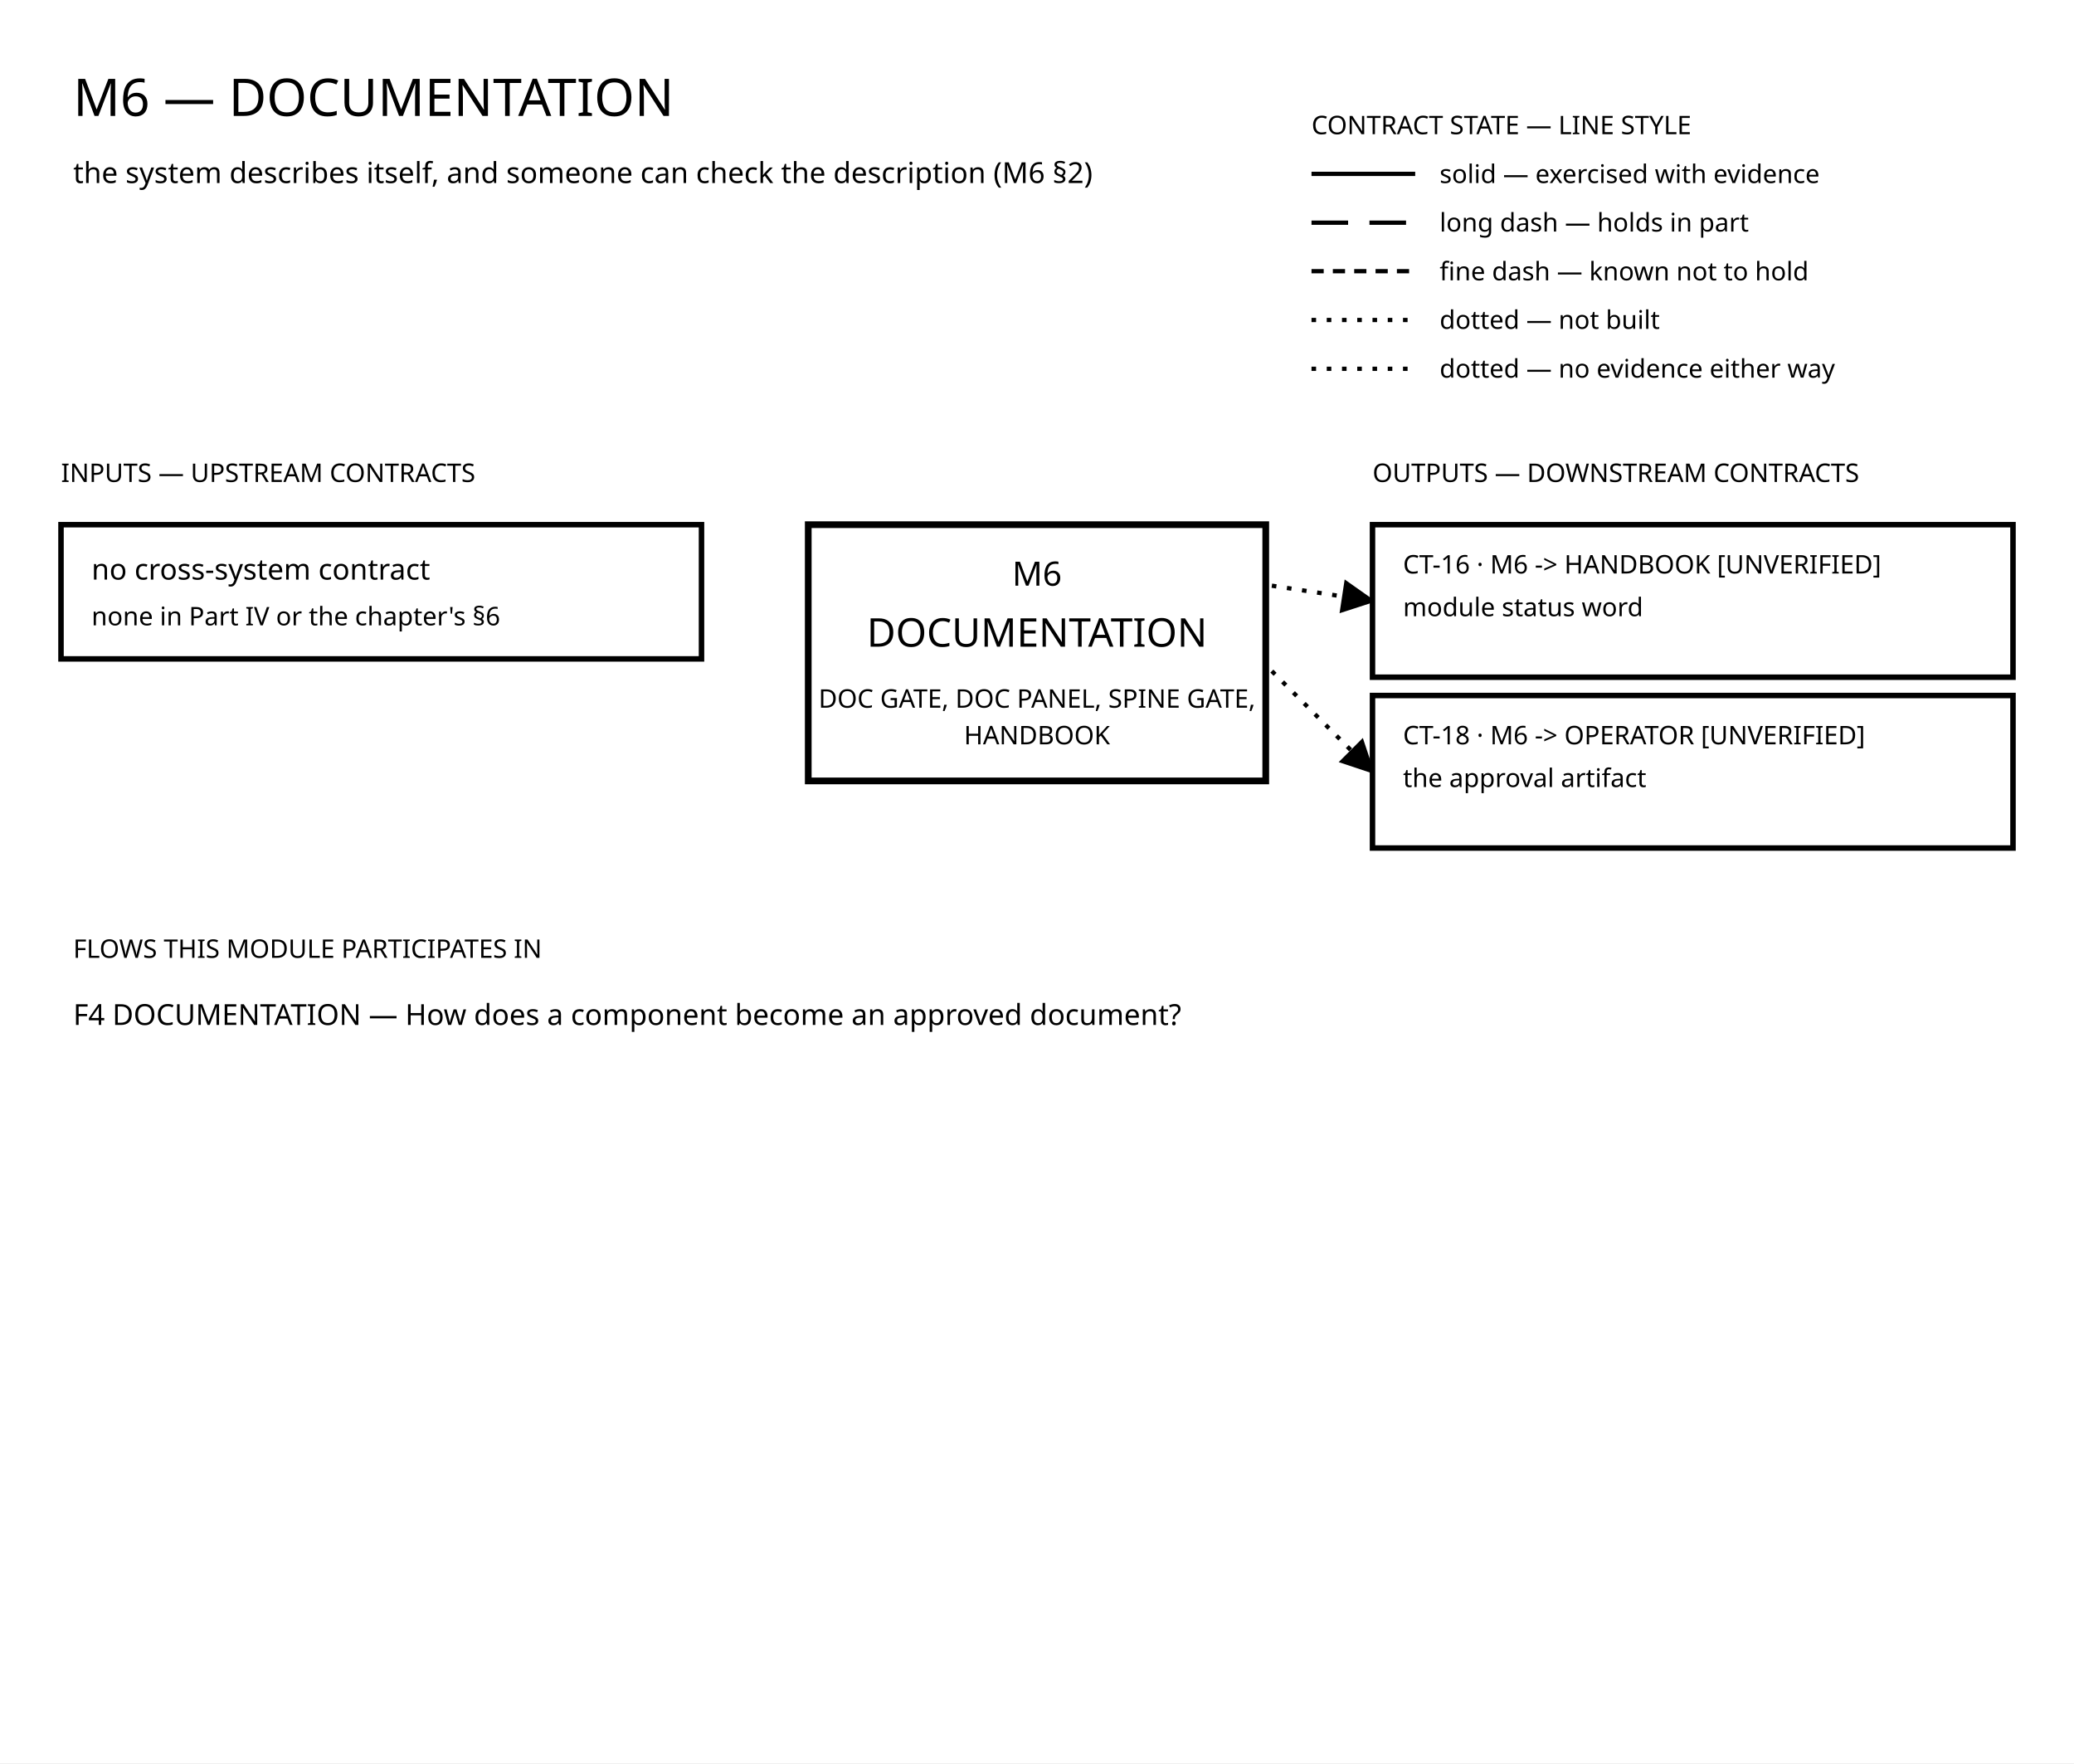
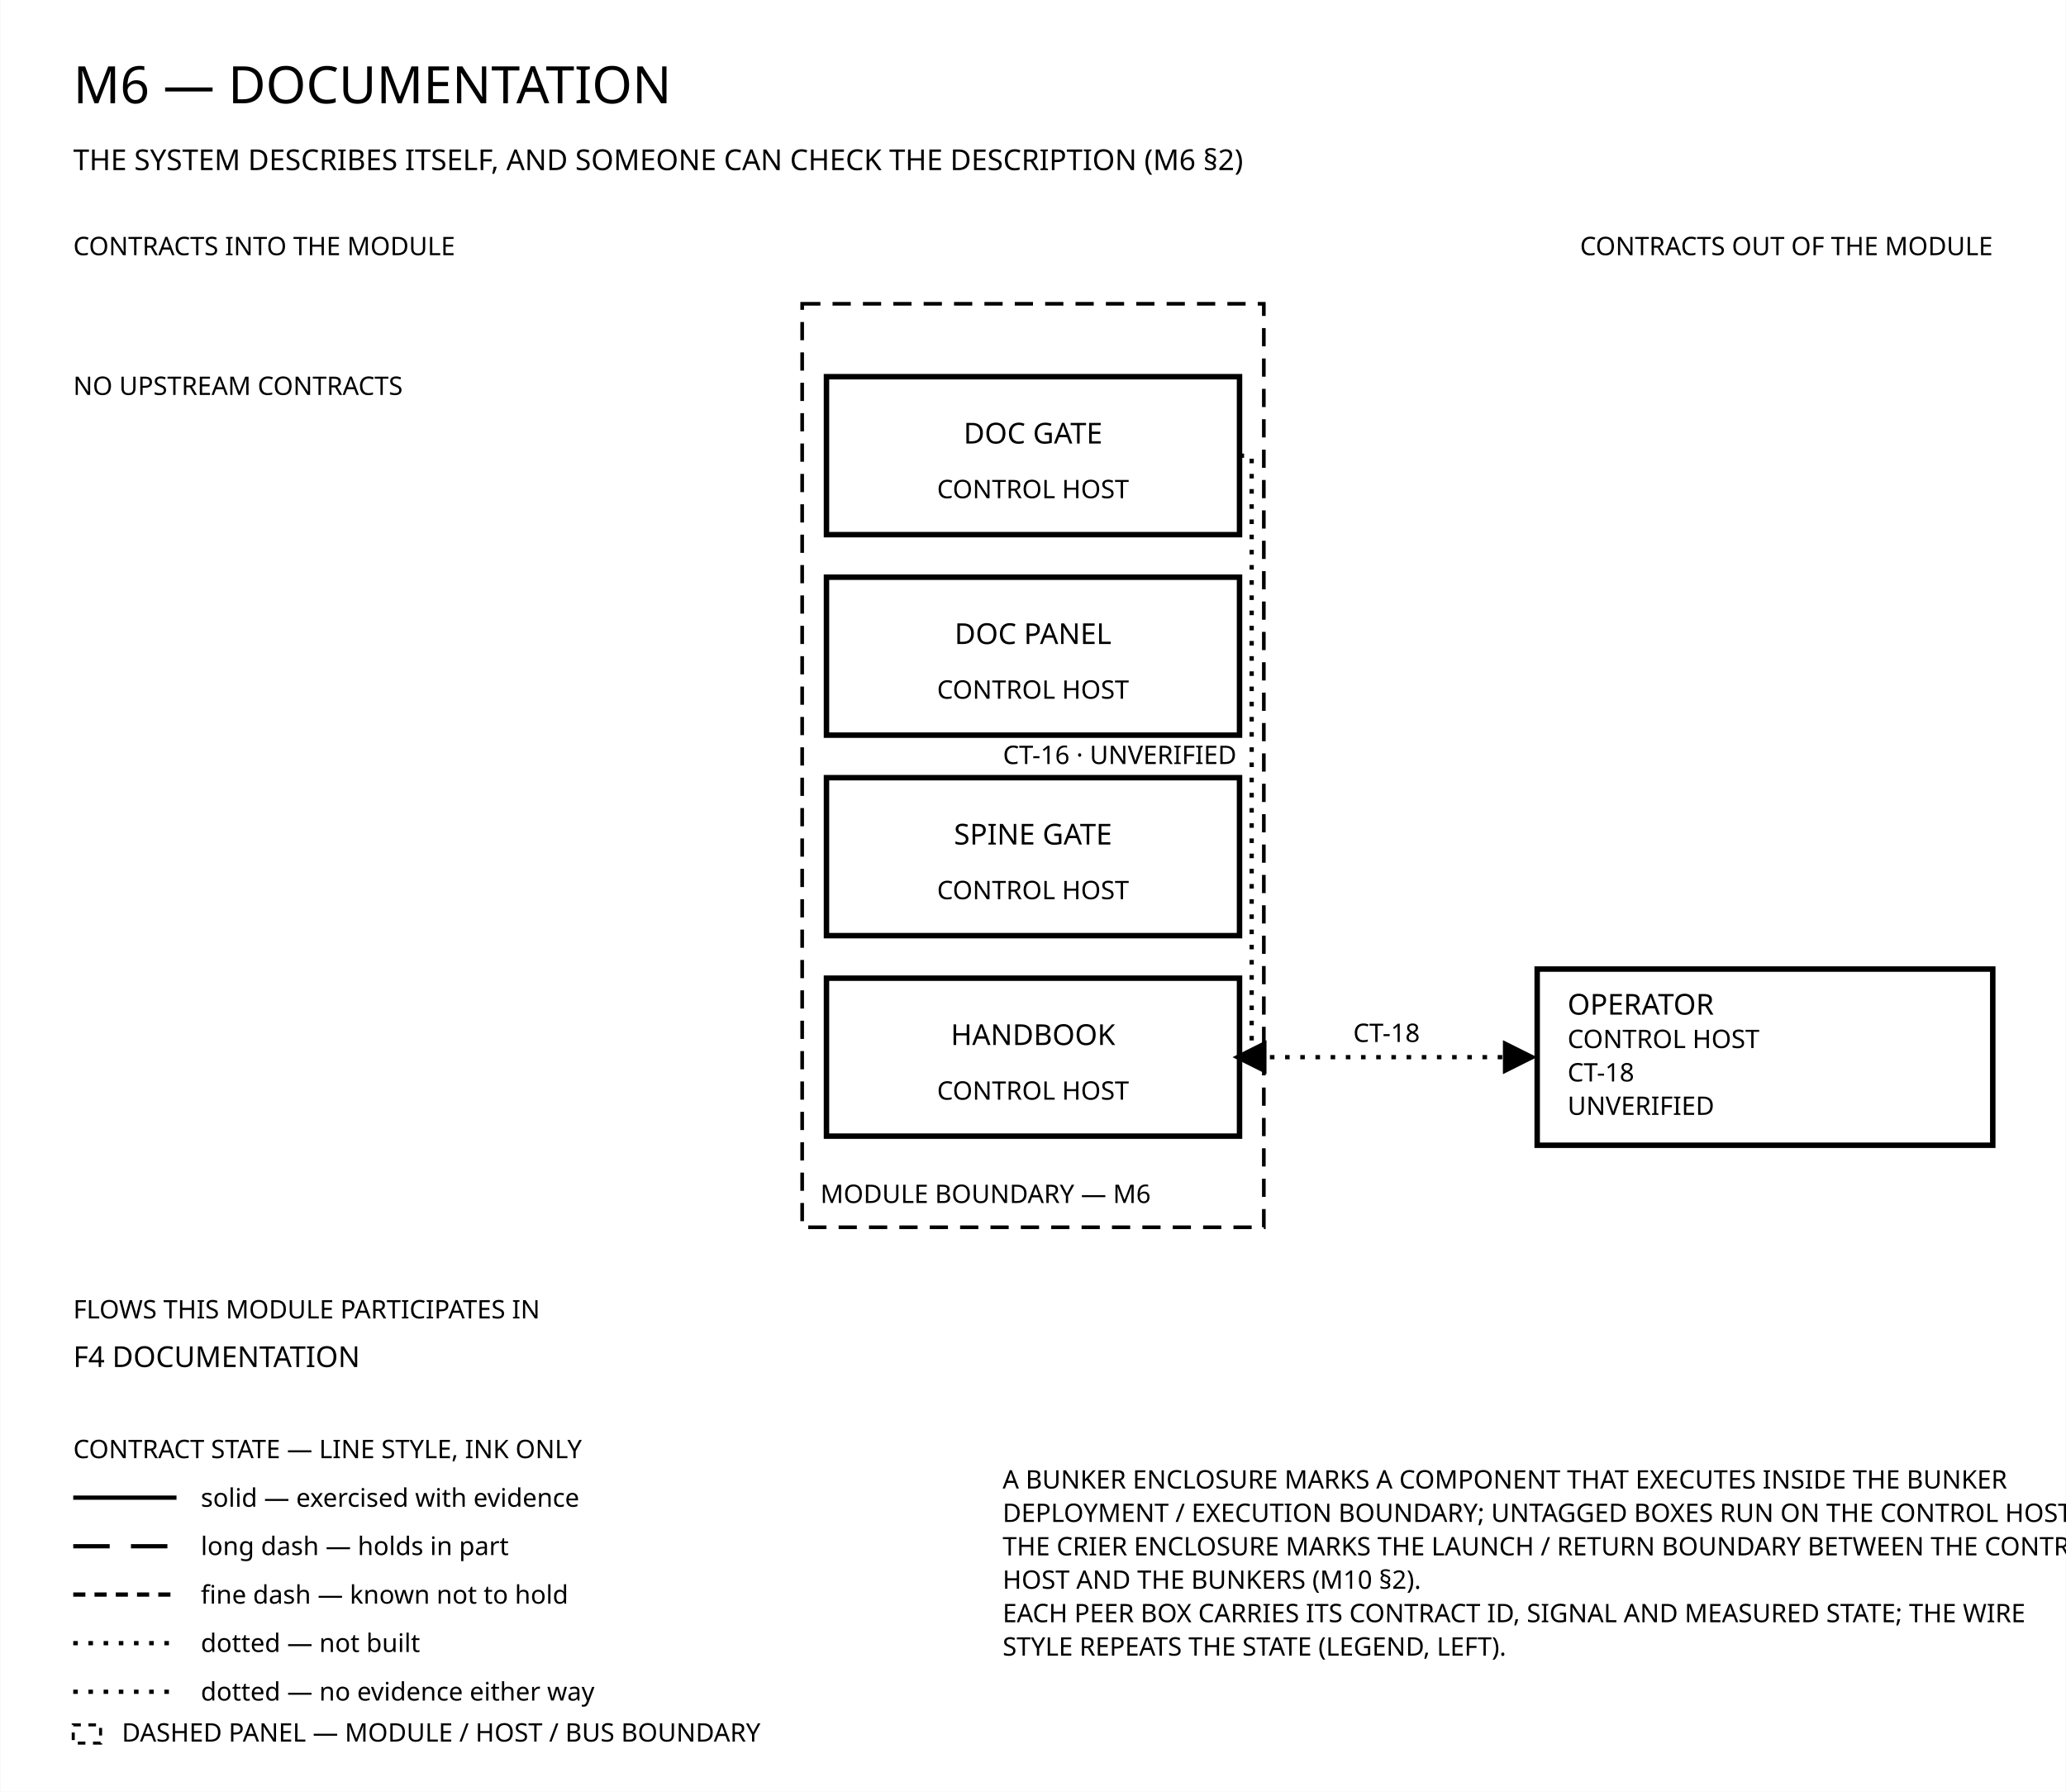
- <svg xmlns="http://www.w3.org/2000/svg" width="170.0mm" height="144.5mm" viewBox="0 0 680 578.0" preserveAspectRatio="xMidYMid meet">
-   <rect width="680" height="578.0" fill="#ffffff" />
+ <svg xmlns="http://www.w3.org/2000/svg" width="170.0mm" height="147.4mm" viewBox="0 0 680 589.8" preserveAspectRatio="xMidYMid meet">
+   <rect width="680" height="589.8" fill="#ffffff" />
  <defs>
    <marker id="ar" viewBox="0 0 10 10" refX="9" refY="5" markerWidth="8" markerHeight="8" orient="auto">
      <path d="M0,0 L10,5 L0,10 z" fill="#000000" />
    </marker>
  </defs>
  <g font-family="Routed Gothic Narrow, Routed Gothic, sans-serif">
-     <text x="24.0" y="38.0" font-size="17.00" fill="#000000" text-anchor="start">M6 — DOCUMENTATION</text>
-     <text x="24.0" y="60.0" font-size="9.50" fill="#000000" text-anchor="start">the system describes itself, and someone can check the description (M6 §2)</text>
-     <rect x="265.0" y="172.0" width="150.0" height="84.0" fill="#ffffff" stroke="#000000" stroke-width="2.2" />
-     <text x="340.0" y="192.0" font-size="11.00" fill="#000000" text-anchor="middle">M6</text>
-     <text x="340.0" y="212.0" font-size="13.00" fill="#000000" text-anchor="middle">DOCUMENTATION</text>
-     <text x="340.0" y="232.0" font-size="8.40" fill="#000000" text-anchor="middle">DOC GATE, DOC PANEL, SPINE GATE,</text>
-     <text x="340.0" y="244.0" font-size="8.40" fill="#000000" text-anchor="middle">HANDBOOK</text>
-     <text x="20.0" y="158.0" font-size="8.40" fill="#000000" text-anchor="start">INPUTS — UPSTREAM CONTRACTS</text>
-     <rect x="20.0" y="172.0" width="210.0" height="44.0" fill="#ffffff" stroke="#000000" stroke-width="1.8" />
-     <text x="30.0" y="190.0" font-size="9.50" fill="#000000" text-anchor="start">no cross-system contract</text>
-     <text x="30.0" y="205.0" font-size="8.40" fill="#000000" text-anchor="start">none in Part IV or the chapter's §6</text>
-     <text x="450.0" y="158.0" font-size="8.40" fill="#000000" text-anchor="start">OUTPUTS — DOWNSTREAM CONTRACTS</text>
-     <polyline points="417.0,192.0 450.0,197.0" fill="none" stroke="#000000" stroke-width="1.4" stroke-dasharray="1.5 3.5" marker-end="url(#ar)" />
-     <rect x="450.0" y="172.0" width="210.0" height="50.0" fill="#ffffff" stroke="#000000" stroke-width="1.8" />
-     <text x="460.0" y="188.0" font-size="8.40" fill="#000000" text-anchor="start">CT-16 · M6 -&gt; HANDBOOK  [UNVERIFIED]</text>
-     <text x="460.0" y="202.0" font-size="8.40" fill="#000000" text-anchor="start">module status word</text>
-     <polyline points="417.0,220.0 450.0,253.0" fill="none" stroke="#000000" stroke-width="1.4" stroke-dasharray="1.5 3.5" marker-end="url(#ar)" />
-     <rect x="450.0" y="228.0" width="210.0" height="50.0" fill="#ffffff" stroke="#000000" stroke-width="1.8" />
-     <text x="460.0" y="244.0" font-size="8.40" fill="#000000" text-anchor="start">CT-18 · M6 -&gt; OPERATOR  [UNVERIFIED]</text>
-     <text x="460.0" y="258.0" font-size="8.40" fill="#000000" text-anchor="start">the approval artifact</text>
-     <text x="24.0" y="314.0" font-size="8.40" fill="#000000" text-anchor="start">FLOWS THIS MODULE PARTICIPATES IN</text>
-     <text x="24.0" y="336.0" font-size="9.50" fill="#000000" text-anchor="start">F4 DOCUMENTATION — How does a component become an approved document?</text>
-     <text x="430.0" y="44.0" font-size="8.40" fill="#000000" text-anchor="start">CONTRACT STATE — LINE STYLE</text>
-     <polyline points="430.0,57.0 464.0,57.0" fill="none" stroke="#000000" stroke-width="1.4" />
-     <text x="472.0" y="60.0" font-size="8.40" fill="#000000" text-anchor="start">solid — exercised with evidence</text>
-     <polyline points="430.0,73.0 464.0,73.0" fill="none" stroke="#000000" stroke-width="1.4" stroke-dasharray="12 7" />
-     <text x="472.0" y="75.9" font-size="8.40" fill="#000000" text-anchor="start">long dash — holds in part</text>
-     <polyline points="430.0,88.9 464.0,88.9" fill="none" stroke="#000000" stroke-width="1.4" stroke-dasharray="4 3" />
-     <text x="472.0" y="91.9" font-size="8.40" fill="#000000" text-anchor="start">fine dash — known not to hold</text>
-     <polyline points="430.0,104.9 464.0,104.9" fill="none" stroke="#000000" stroke-width="1.4" stroke-dasharray="1.5 3.5" />
-     <text x="472.0" y="107.8" font-size="8.40" fill="#000000" text-anchor="start">dotted — not built</text>
-     <polyline points="430.0,120.9 464.0,120.9" fill="none" stroke="#000000" stroke-width="1.4" stroke-dasharray="1.5 3.5" />
-     <text x="472.0" y="123.8" font-size="8.40" fill="#000000" text-anchor="start">dotted — no evidence either way</text>
+     <text x="24.0" y="34.0" font-size="17.00" fill="#000000" text-anchor="start">M6 — DOCUMENTATION</text>
+     <text x="24.0" y="56.0" font-size="9.50" fill="#000000" text-anchor="start">THE SYSTEM DESCRIBES ITSELF, AND SOMEONE CAN CHECK THE DESCRIPTION (M6 §2)</text>
+     <text x="24.0" y="84.0" font-size="8.40" fill="#000000" text-anchor="start">CONTRACTS INTO THE MODULE</text>
+     <text x="656.0" y="84.0" font-size="8.40" fill="#000000" text-anchor="end">CONTRACTS OUT OF THE MODULE</text>
+     <rect x="264.0" y="100.0" width="152.0" height="304.0" fill="none" stroke="#000000" stroke-width="1.2" stroke-dasharray="6 4" />
+     <text x="270.0" y="396.0" font-size="8.40" fill="#000000" text-anchor="start">MODULE BOUNDARY — M6</text>
+     <rect x="272.0" y="124.0" width="136.0" height="52.0" fill="#ffffff" stroke="#000000" stroke-width="1.8" />
+     <text x="340.0" y="146.0" font-size="9.50" fill="#000000" text-anchor="middle">DOC GATE</text>
+     <text x="340.0" y="164.0" font-size="8.40" fill="#000000" text-anchor="middle">CONTROL HOST</text>
+     <rect x="272.0" y="190.0" width="136.0" height="52.0" fill="#ffffff" stroke="#000000" stroke-width="1.8" />
+     <text x="340.0" y="212.0" font-size="9.50" fill="#000000" text-anchor="middle">DOC PANEL</text>
+     <text x="340.0" y="230.0" font-size="8.40" fill="#000000" text-anchor="middle">CONTROL HOST</text>
+     <rect x="272.0" y="256.0" width="136.0" height="52.0" fill="#ffffff" stroke="#000000" stroke-width="1.8" />
+     <text x="340.0" y="278.0" font-size="9.50" fill="#000000" text-anchor="middle">SPINE GATE</text>
+     <text x="340.0" y="296.0" font-size="8.40" fill="#000000" text-anchor="middle">CONTROL HOST</text>
+     <rect x="272.0" y="322.0" width="136.0" height="52.0" fill="#ffffff" stroke="#000000" stroke-width="1.8" />
+     <text x="340.0" y="344.0" font-size="9.50" fill="#000000" text-anchor="middle">HANDBOOK</text>
+     <text x="340.0" y="362.0" font-size="8.40" fill="#000000" text-anchor="middle">CONTROL HOST</text>
+     <text x="24.0" y="130.0" font-size="8.40" fill="#000000" text-anchor="start">NO UPSTREAM CONTRACTS</text>
+     <rect x="506.0" y="319.0" width="150.0" height="58.0" fill="#ffffff" stroke="#000000" stroke-width="1.8" />
+     <text x="516.0" y="334.0" font-size="9.50" fill="#000000" text-anchor="start">OPERATOR</text>
+     <text x="516.0" y="345.0" font-size="8.40" fill="#000000" text-anchor="start">CONTROL HOST</text>
+     <text x="516.0" y="356.0" font-size="8.40" fill="#000000" text-anchor="start">CT-18</text>
+     <text x="516.0" y="367.0" font-size="8.40" fill="#000000" text-anchor="start">UNVERIFIED</text>
+     <polyline points="408.0,348.0 504.8,348.0" fill="none" stroke="#000000" stroke-width="1.4" stroke-dasharray="1.5 3.5" marker-end="url(#ar)" />
+     <text x="456.4" y="343.0" font-size="8.40" fill="#000000" text-anchor="middle">CT-18</text>
+     <polyline points="408.0,150.0 412.0,150.0 412.0,348.0 406.8,348.0" fill="none" stroke="#000000" stroke-width="1.4" stroke-dasharray="1.5 3.5" marker-end="url(#ar)" />
+     <rect x="326.6" y="244.0" width="83.4" height="10" fill="#ffffff" />
+     <text x="407.0" y="251.5" font-size="8.40" fill="#000000" text-anchor="end">CT-16 · UNVERIFIED</text>
+     <text x="24.0" y="434.0" font-size="8.40" fill="#000000" text-anchor="start">FLOWS THIS MODULE PARTICIPATES IN</text>
+     <text x="24.0" y="450.0" font-size="9.50" fill="#000000" text-anchor="start">F4  DOCUMENTATION</text>
+     <text x="24.0" y="480.0" font-size="8.40" fill="#000000" text-anchor="start">CONTRACT STATE — LINE STYLE, INK ONLY</text>
+     <polyline points="24.0,493.0 58.0,493.0" fill="none" stroke="#000000" stroke-width="1.4" />
+     <text x="66.0" y="496.0" font-size="8.40" fill="#000000" text-anchor="start">solid — exercised with evidence</text>
+     <polyline points="24.0,509.0 58.0,509.0" fill="none" stroke="#000000" stroke-width="1.4" stroke-dasharray="12 7" />
+     <text x="66.0" y="511.9" font-size="8.40" fill="#000000" text-anchor="start">long dash — holds in part</text>
+     <polyline points="24.0,524.9 58.0,524.9" fill="none" stroke="#000000" stroke-width="1.4" stroke-dasharray="4 3" />
+     <text x="66.0" y="527.9" font-size="8.40" fill="#000000" text-anchor="start">fine dash — known not to hold</text>
+     <polyline points="24.0,540.9 58.0,540.9" fill="none" stroke="#000000" stroke-width="1.4" stroke-dasharray="1.5 3.5" />
+     <text x="66.0" y="543.8" font-size="8.40" fill="#000000" text-anchor="start">dotted — not built</text>
+     <polyline points="24.0,556.9 58.0,556.9" fill="none" stroke="#000000" stroke-width="1.4" stroke-dasharray="1.5 3.5" />
+     <text x="66.0" y="559.8" font-size="8.40" fill="#000000" text-anchor="start">dotted — no evidence either way</text>
+     <rect x="24" y="567.8" width="9" height="6" fill="none" stroke="#000000" stroke-width="1.0" stroke-dasharray="2.5 2.5" />
+     <text x="40.0" y="573.3" font-size="8.40" fill="#000000" text-anchor="start">DASHED PANEL — MODULE / HOST / BUS BOUNDARY</text>
+     <text x="330.0" y="490.0" font-size="8.40" fill="#000000" text-anchor="start">A BUNKER ENCLOSURE MARKS A COMPONENT THAT EXECUTES INSIDE THE BUNKER</text>
+     <text x="330.0" y="501.0" font-size="8.40" fill="#000000" text-anchor="start">DEPLOYMENT / EXECUTION BOUNDARY; UNTAGGED BOXES RUN ON THE CONTROL HOST.</text>
+     <text x="330.0" y="512.0" font-size="8.40" fill="#000000" text-anchor="start">THE CRIER ENCLOSURE MARKS THE LAUNCH / RETURN BOUNDARY BETWEEN THE CONTROL</text>
+     <text x="330.0" y="523.0" font-size="8.40" fill="#000000" text-anchor="start">HOST AND THE BUNKERS (M10 §2).</text>
+     <text x="330.0" y="534.0" font-size="8.40" fill="#000000" text-anchor="start">EACH PEER BOX CARRIES ITS CONTRACT ID, SIGNAL AND MEASURED STATE; THE WIRE</text>
+     <text x="330.0" y="545.0" font-size="8.40" fill="#000000" text-anchor="start">STYLE REPEATS THE STATE (LEGEND, LEFT).</text>
  </g>
</svg>
